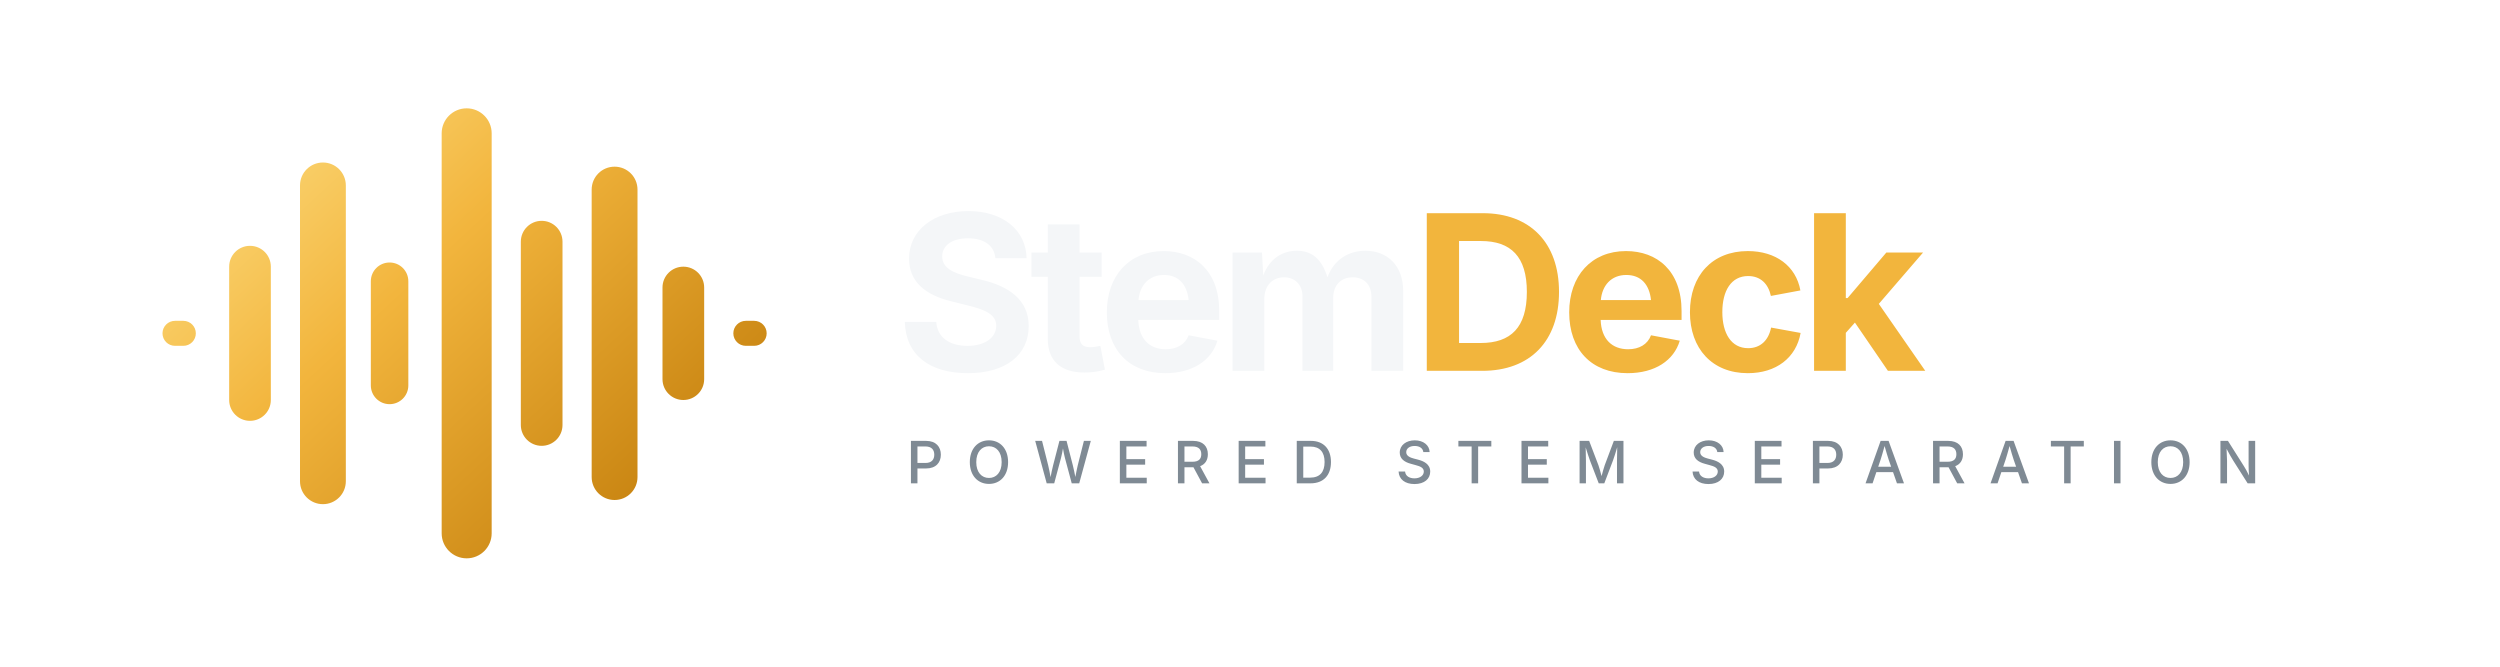
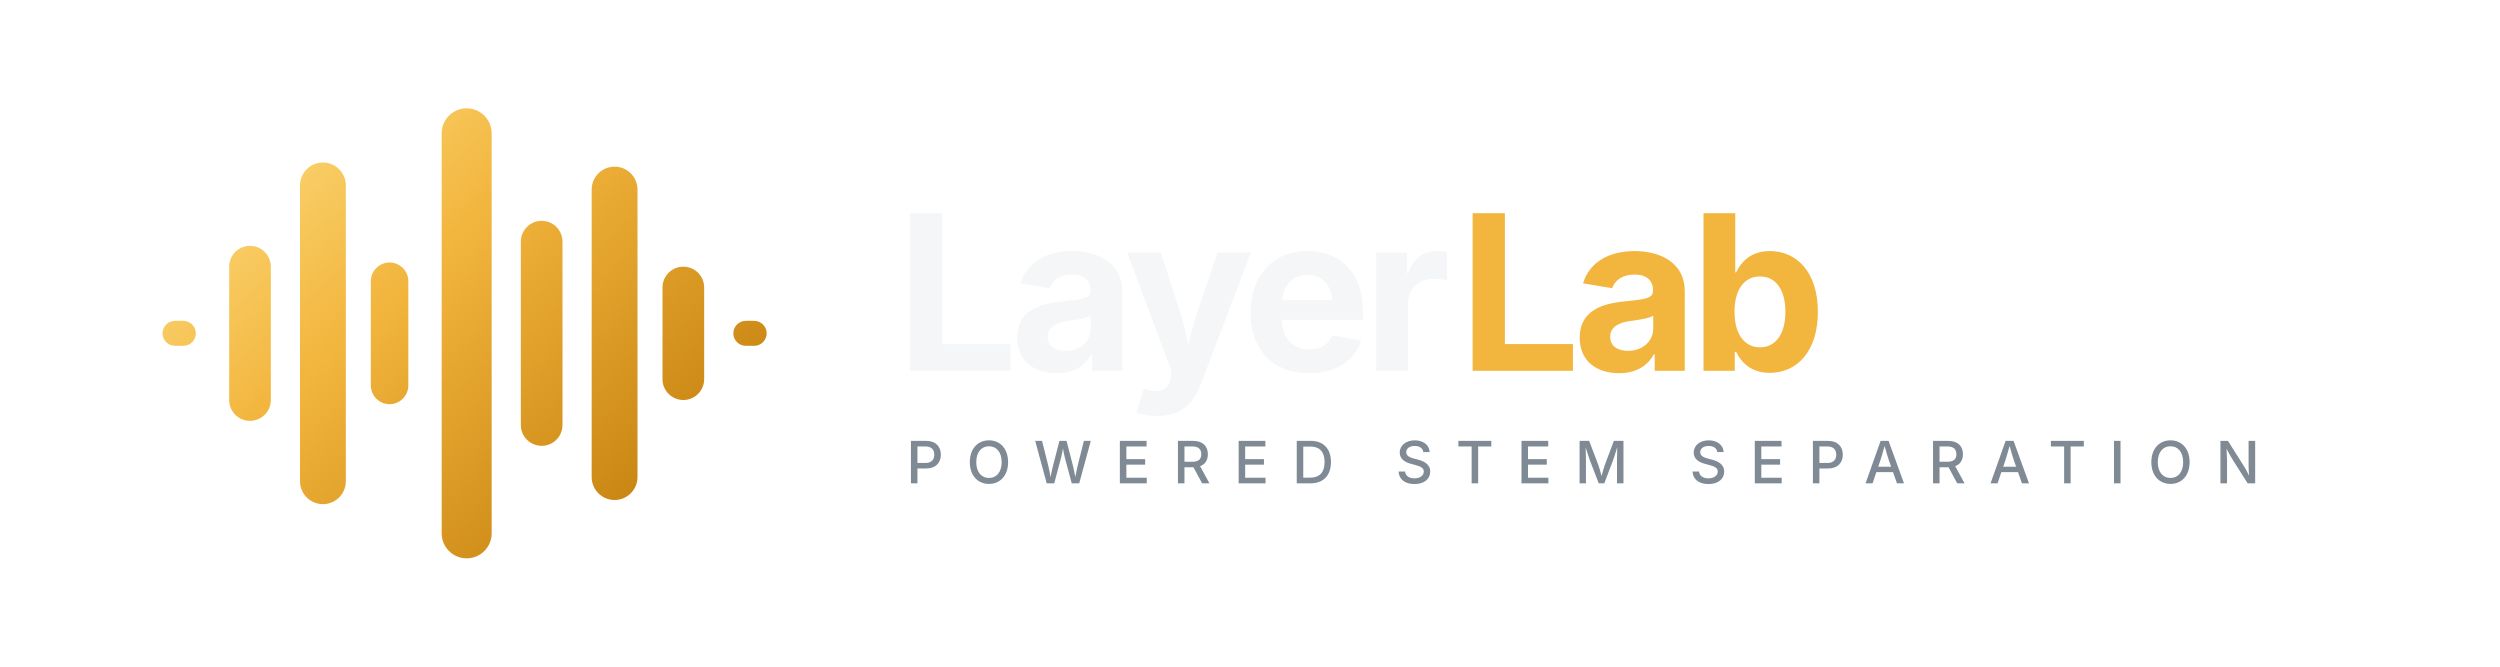
<svg xmlns="http://www.w3.org/2000/svg" width="1200" height="320" viewBox="0 0 1200 320" fill="none" role="img" aria-labelledby="title desc">
  <defs>
    <linearGradient id="gold" x1="82" y1="48" x2="282" y2="264" gradientUnits="userSpaceOnUse">
      <stop stop-color="#FFE38A" />
      <stop offset="0.48" stop-color="#F2B53D" />
      <stop offset="1" stop-color="#C98512" />
    </linearGradient>
  </defs>
  <g fill="url(#gold)">
    <rect x="78" y="154" width="16" height="12" rx="6" />
    <rect x="110" y="118" width="20" height="84" rx="10" />
    <rect x="144" y="78" width="22" height="164" rx="11" />
    <rect x="178" y="126" width="18" height="68" rx="9" />
    <rect x="212" y="52" width="24" height="216" rx="12" />
    <rect x="250" y="106" width="20" height="108" rx="10" />
    <rect x="284" y="80" width="22" height="160" rx="11" />
    <rect x="318" y="128" width="20" height="64" rx="10" />
    <rect x="352" y="154" width="16" height="12" rx="6" />
  </g>
-   <text x="430" y="178" font-family="Inter, Geist, Manrope, Arial, sans-serif" font-size="104" font-weight="700" letter-spacing="-4" fill="#F4F6F8">Stem</text>
-   <text x="678" y="178" font-family="Inter, Geist, Manrope, Arial, sans-serif" font-size="104" font-weight="700" letter-spacing="-4" fill="#F2B53D">Deck</text>
+   <text x="430" y="178" font-family="Inter, Geist, Manrope, Arial, sans-serif" font-size="104" font-weight="700" letter-spacing="-4" fill="#F4F6F8">Layer</text>
+   <text x="700" y="178" font-family="Inter, Geist, Manrope, Arial, sans-serif" font-size="104" font-weight="700" letter-spacing="-4" fill="#F2B53D">Lab</text>
  <text x="435" y="232" font-family="Inter, Geist, Manrope, Arial, sans-serif" font-size="28" font-weight="500" letter-spacing="11" fill="#7F8A94">POWERED STEM SEPARATION</text>
</svg>
